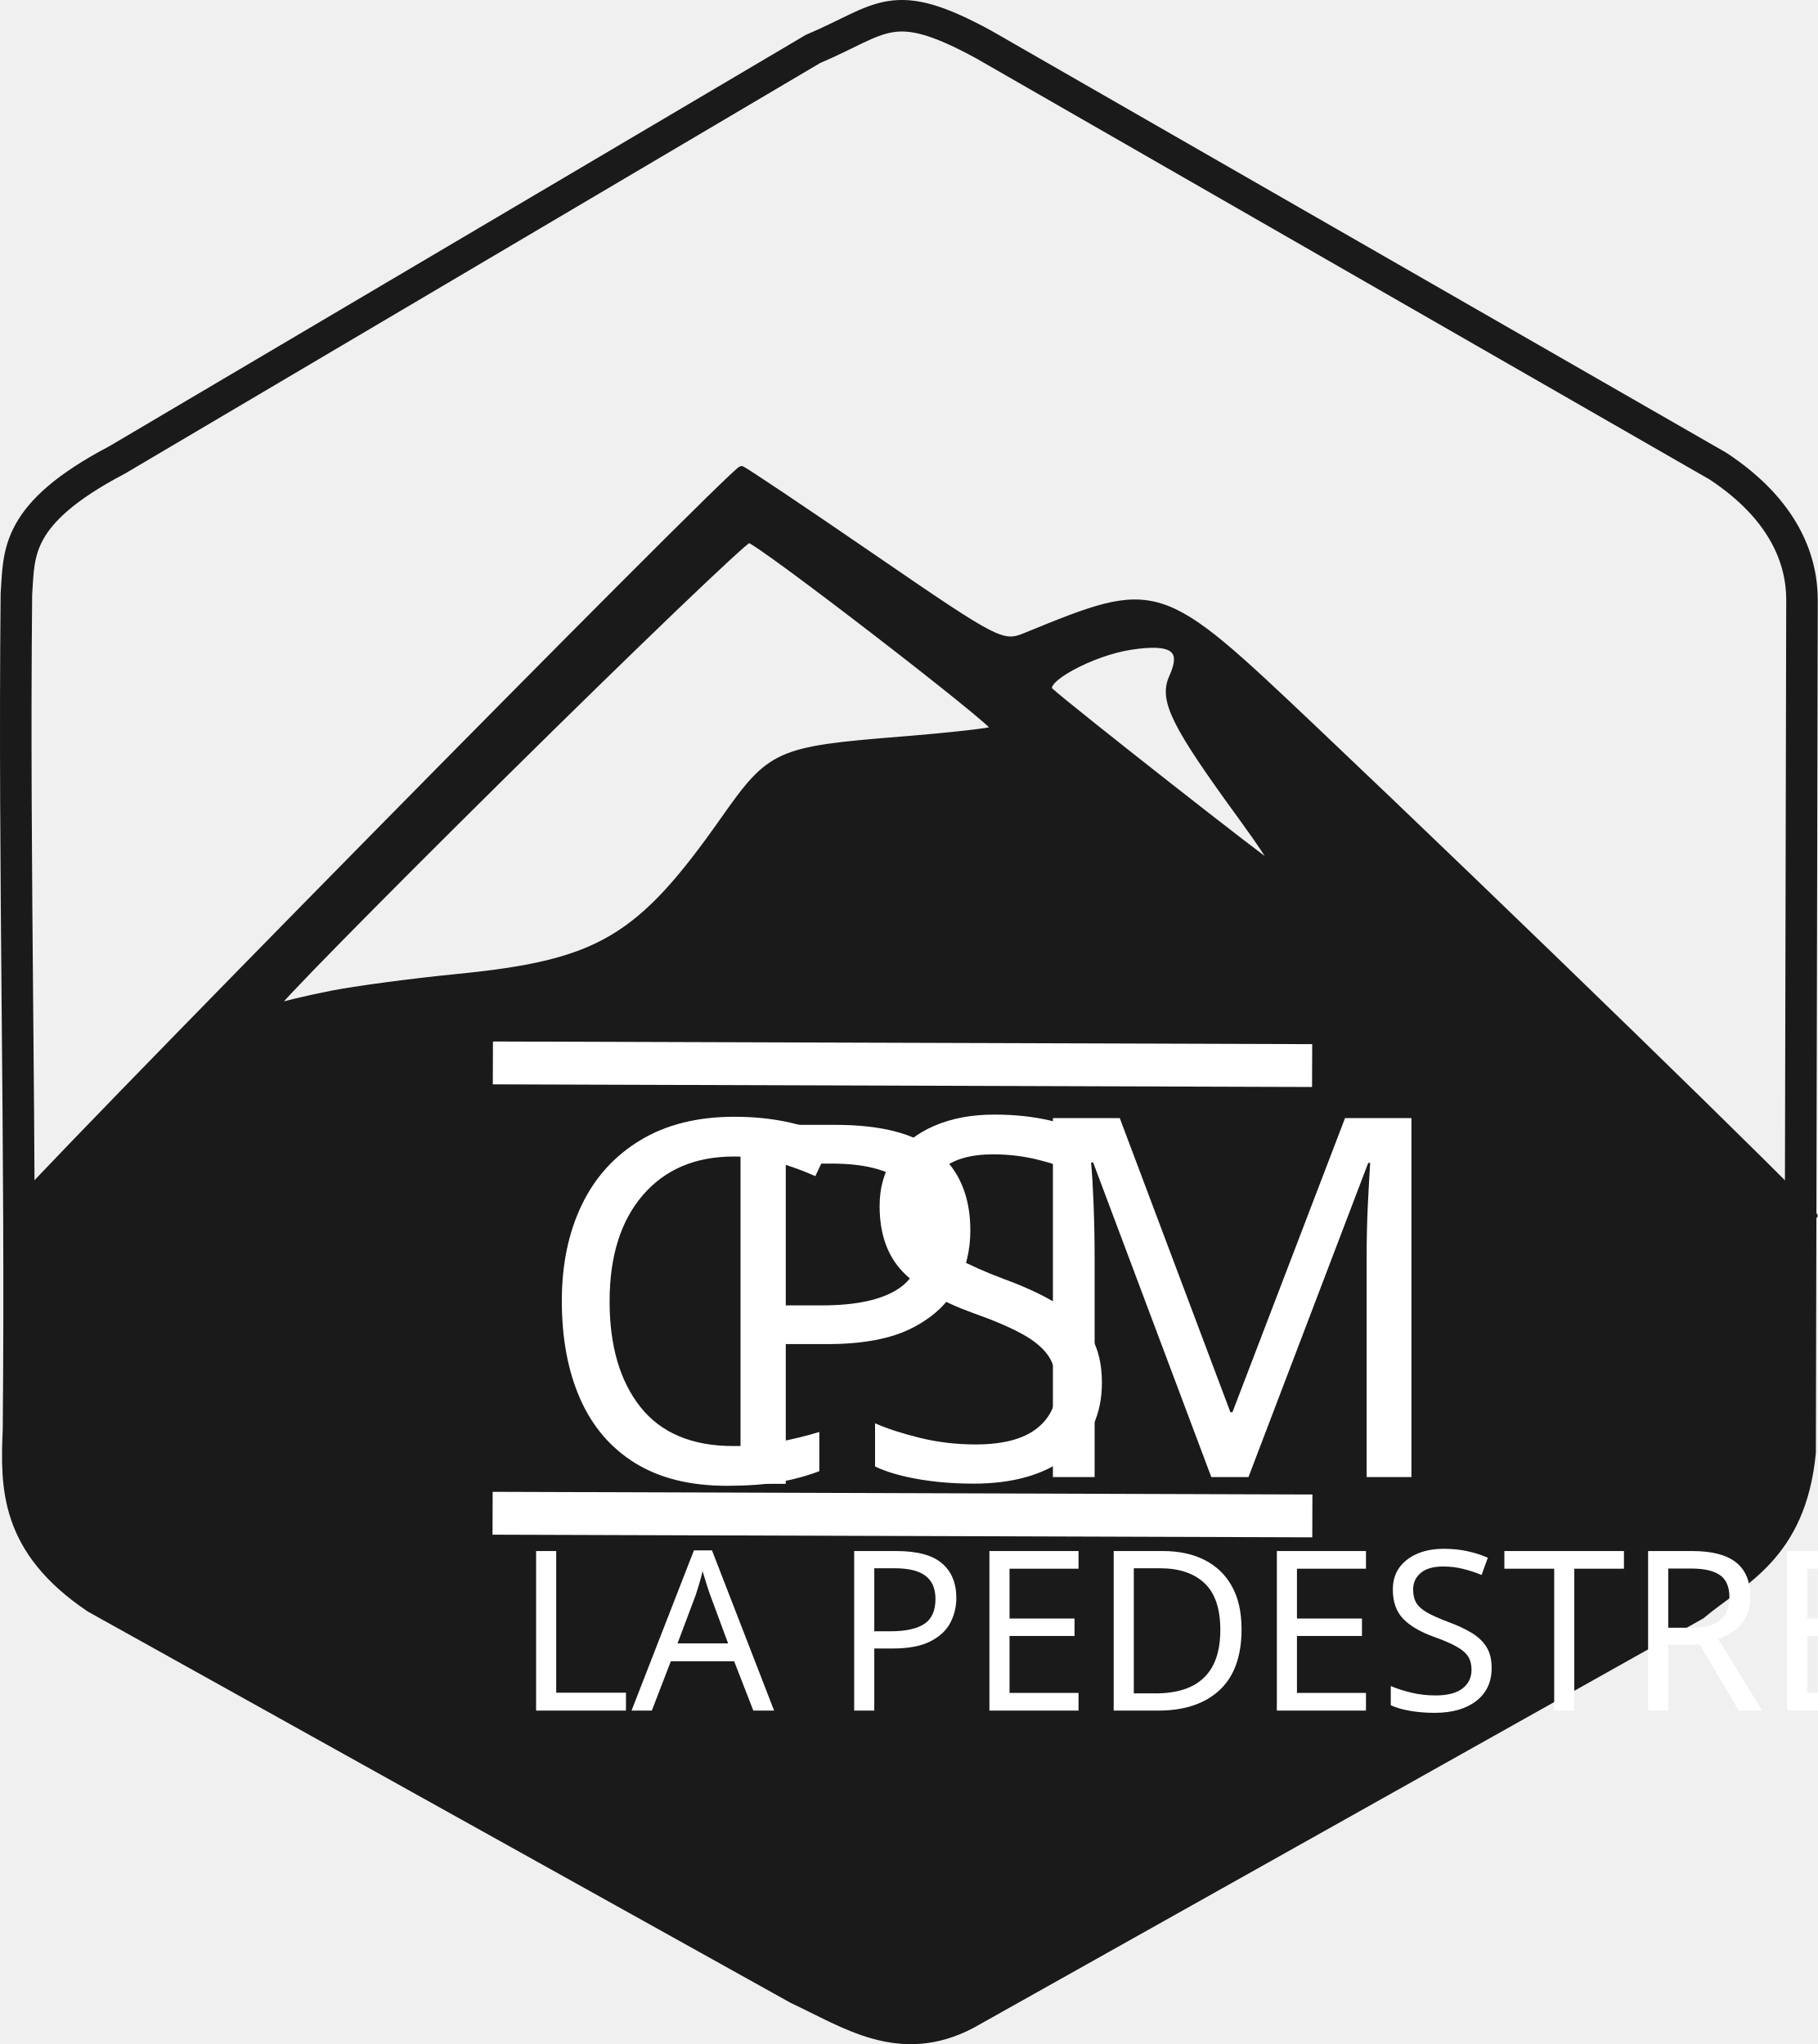
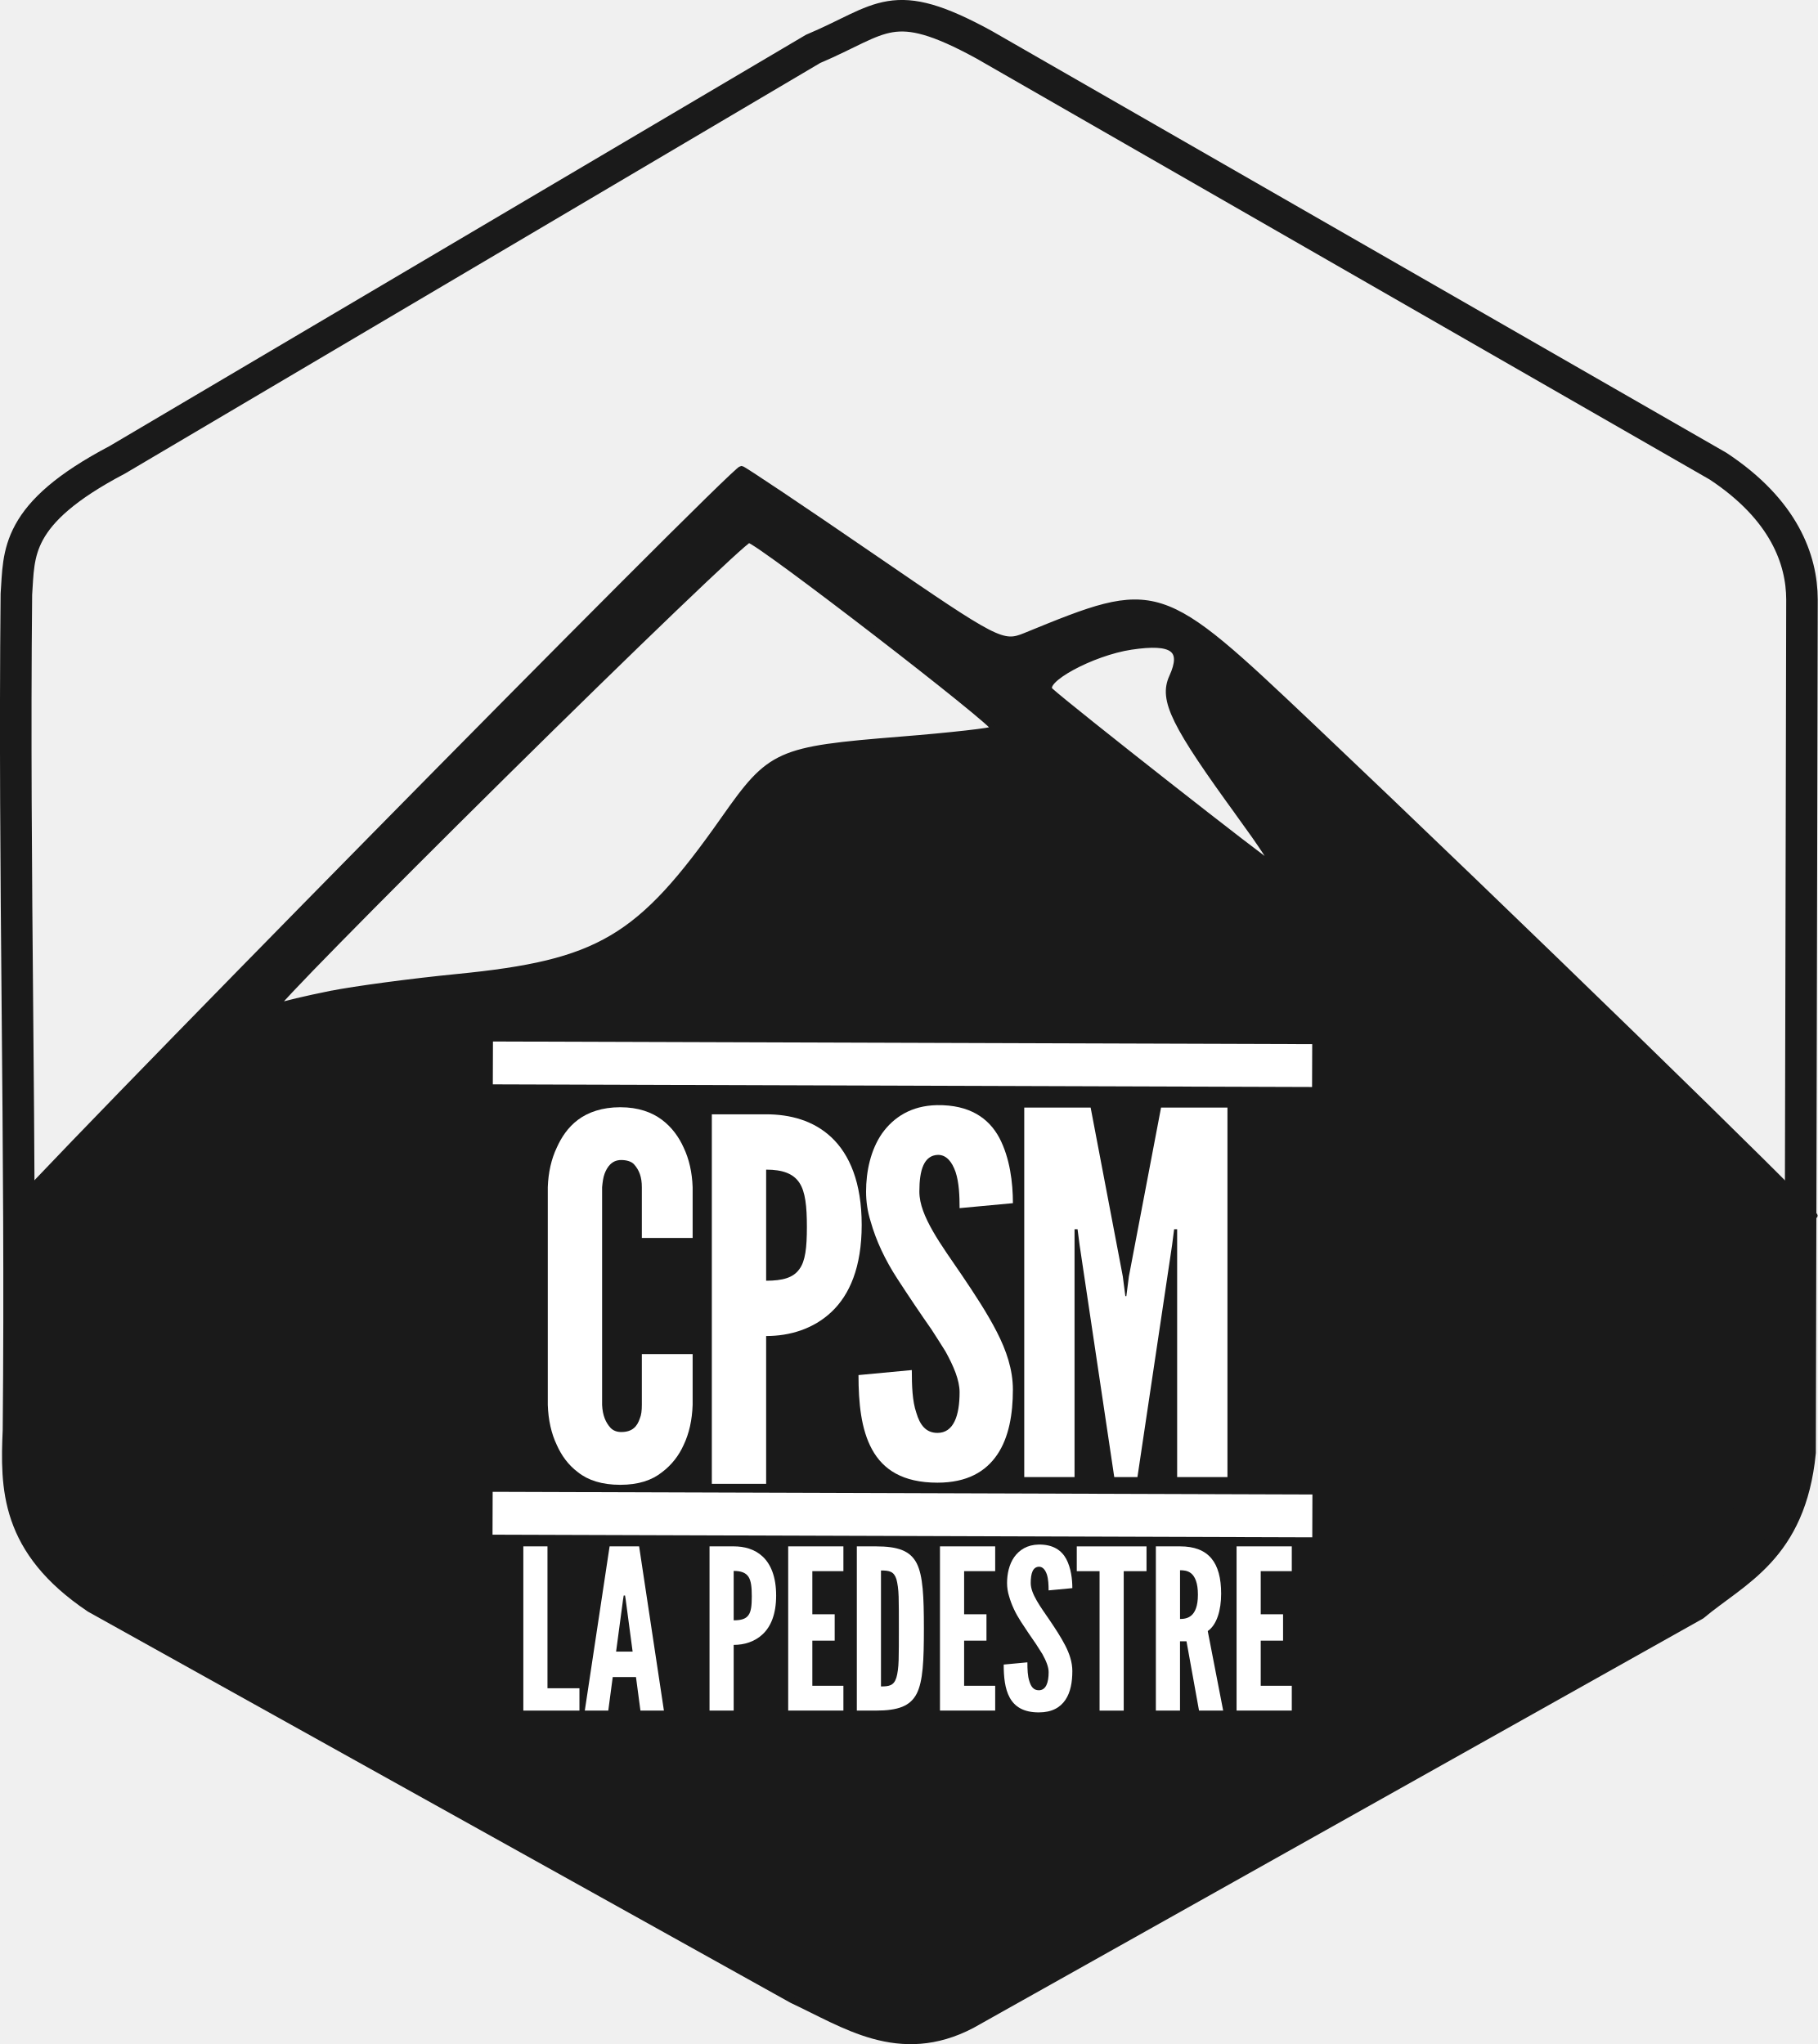
<svg xmlns="http://www.w3.org/2000/svg" width="80.698mm" height="90.765mm" viewBox="0 0 80.698 90.765" version="1.1" id="svg31112">
  <defs id="defs31109" />
  <g id="layer1" transform="translate(-75.43081,-84.24025)">
-     <g id="g31107" transform="matrix(0.2645833,0,0,0.2645833,-287.7499,75.66406)">
-       <path style="fill:none;fill-opacity:1;stroke:#1a1a1a;stroke-width:5.291;stroke-dasharray:none;stroke-opacity:1;paint-order:markers fill stroke" d="m 1506.528,366.206 -117.731,-65.563 c -13.526,-9.113 -13.451,-18.621 -13.042,-28.199 0.47,-48.263 -0.823,-93.527 -0.352,-140.291 0.501,-6.825 -0.406,-13.46 16.919,-22.559 l 116.742,-68.967 c 11.792,-4.993 13.18,-9.195 28.688,-0.718 l 123.167,70.742 c 11.126,7.343 14.065,15.75 14.087,22.362 l -0.319,143.136 c -1.629,16.306 -10.763,19.875 -17.749,25.698 l -122.211,68.589 c -11.033,5.775 -19.414,-0.116 -28.199,-4.23 z" id="path30998" />
-       <path style="fill:#1a1a1a;stroke:#1a1a1a;stroke-width:1" d="m 1373.688,236.457 c 0.805,-2.162 122.042,-125.343 123.365,-125.343 0.284,0 10.229,6.667 22.1,14.814 20.92,14.359 21.705,14.764 25.581,13.178 22.249,-9.108 22.38,-9.066 48.23,15.434 32.234,30.549 83.703,80.63 84.163,81.892 0.267,0.732 -60.288,1.218 -151.72,1.218 -89.096,0 -151.98,-0.494 -151.72,-1.193 z m 54.458,-37.247 c 4.013,-0.802 13.543,-2.075 21.179,-2.829 23.909,-2.36 30.62,-6.33 44.783,-26.491 7.844,-11.166 9.014,-11.691 29.729,-13.355 8.299,-0.666 15.339,-1.462 15.645,-1.767 0.629,-0.628 -39.46,-31.541 -41.169,-31.746 -0.608,-0.073 -19.132,17.692 -41.165,39.478 -22.033,21.786 -39.214,39.286 -38.179,38.889 1.035,-0.397 5.164,-1.378 9.177,-2.18 z m 152.663,-29.823 c -11.204,-15.375 -13.241,-19.509 -11.498,-23.33 2.139,-4.691 0.171,-6.155 -6.859,-5.102 -6.595,0.988 -15.338,5.748 -13.563,7.384 2.964,2.731 36.894,29.373 37.408,29.373 0.319,0 -2.151,-3.746 -5.487,-8.325 z" id="path31000" />
-       <path style="fill:#1a1a1a;fill-opacity:1;stroke:#1a1a1a;stroke-width:7.191;stroke-dasharray:none;stroke-opacity:1;paint-order:markers fill stroke" d="m 1377.081,236.835 h 294.681 l -0.705,35.954 c -0.187,9.536 -4.787,18.581 -16.919,26.789 l -114.207,64.153 c -10.81,5.084 -21.619,4.923 -32.429,0.705 l -114.912,-64.858 c -10.168,-8.072 -13.169,-18.192 -14.1,-28.904 z" id="path31002" />
-       <text xml:space="preserve" style="font-size:84.382px;font-family:'League Gothic';-inkscape-font-specification:'League Gothic';fill:#ffffff;fill-opacity:1;stroke:none;stroke-width:7.191;stroke-dasharray:none;stroke-opacity:1;paint-order:markers fill stroke" x="1461.744" y="280.944" id="text31006" transform="scale(1.000025,0.9999755)">
-         <tspan id="tspan31004" x="1461.744" y="280.944" style="fill:#ffffff;stroke-width:7.191">C</tspan>
-       </text>
-       <text xml:space="preserve" style="font-size:84.382px;font-family:'League Gothic';-inkscape-font-specification:'League Gothic';fill:#ffffff;fill-opacity:1;stroke:none;stroke-width:7.191;stroke-dasharray:none;stroke-opacity:1;paint-order:markers fill stroke" x="1488.677" y="281.458" id="text31010" transform="scale(1.000025,0.9999755)">
-         <tspan id="tspan31008" x="1488.677" y="281.458" style="fill:#ffffff;stroke-width:7.191">P</tspan>
-       </text>
-       <text xml:space="preserve" style="font-size:84.382px;font-family:'League Gothic';-inkscape-font-specification:'League Gothic';fill:#ffffff;fill-opacity:1;stroke:none;stroke-width:7.191;stroke-dasharray:none;stroke-opacity:1;paint-order:markers fill stroke" x="1515.141" y="280.581" id="text31014" transform="scale(1.000025,0.9999755)">
-         <tspan id="tspan31012" x="1515.141" y="280.581" style="fill:#ffffff;stroke-width:7.191">S</tspan>
-       </text>
-       <text xml:space="preserve" style="font-size:84.382px;font-family:'League Gothic';-inkscape-font-specification:'League Gothic';fill:#ffffff;fill-opacity:1;stroke:none;stroke-width:7.191;stroke-dasharray:none;stroke-opacity:1;paint-order:markers fill stroke" x="1541.091" y="280.325" id="text31018" transform="scale(1.000025,0.9999755)">
-         <tspan id="tspan31016" x="1541.091" y="280.325" style="fill:#ffffff;stroke-width:7.191">M</tspan>
-       </text>
-       <path style="fill:#ffffff;fill-opacity:1;stroke:#ffffff;stroke-width:7.191;stroke-dasharray:none;stroke-opacity:1;paint-order:markers fill stroke" d="m 1455.303,286.387 137.544,0.447" id="path31020" />
-       <path style="fill:#ffffff;fill-opacity:1;stroke:#ffffff;stroke-width:7.191;stroke-dasharray:none;stroke-opacity:1;paint-order:markers fill stroke" d="m 1455.351,210.805 137.46,0.447" id="path31022" />
-       <text xml:space="preserve" style="font-size:37.503px;font-family:'League Gothic';-inkscape-font-specification:'League Gothic';fill:#ffffff;fill-opacity:1;stroke:none;stroke-width:7.191;stroke-dasharray:none;stroke-opacity:1;paint-order:markers fill stroke" x="1458.924" y="319.515" id="text31026" transform="scale(1.000025,0.9999755)">
-         <tspan id="tspan31024" x="1458.924" y="319.515" style="fill:#ffffff;stroke-width:7.191">LA PEDESTRE</tspan>
-       </text>
+     <g id="g4343">
+       <path style="fill:none;fill-opacity:1;stroke:#1a1a1a;stroke-width:1.4;stroke-dasharray:none;stroke-opacity:1;paint-order:markers fill stroke" d="M 110.852,172.556 79.702,155.209 c -3.579,-2.411 -3.559,-4.927 -3.451,-7.461 0.124,-12.77 -0.218,-24.746 -0.093,-37.119 0.133,-1.806 -0.107,-3.561 4.477,-5.969 L 111.523,86.413 c 3.12,-1.321 3.487,-2.433 7.59,-0.19 l 32.588,18.717 c 2.944,1.943 3.721,4.167 3.727,5.917 l -0.084,37.871 c -0.431,4.314 -2.848,5.259 -4.696,6.799 l -32.335,18.148 c -2.919,1.528 -5.137,-0.031 -7.461,-1.119 z" id="path30998" />
+       <path style="fill:#1a1a1a;stroke:#1a1a1a;stroke-width:0.265" d="m 75.705,138.227 c 0.213,-0.572 32.29,-33.164 32.64,-33.164 0.075,0 2.706,1.764 5.847,3.92 5.535,3.799 5.743,3.906 6.768,3.487 5.887,-2.41 5.921,-2.399 12.761,4.083 8.529,8.083 22.146,21.333 22.268,21.667 0.071,0.194 -15.951,0.322 -40.143,0.322 -23.573,0 -40.211,-0.131 -40.143,-0.316 z m 14.409,-9.855 c 1.062,-0.212 3.583,-0.549 5.604,-0.748 6.326,-0.624 8.102,-1.675 11.849,-7.009 2.075,-2.954 2.385,-3.093 7.866,-3.534 2.196,-0.176 4.059,-0.387 4.139,-0.468 0.166,-0.166 -10.44,-8.345 -10.893,-8.399 -0.161,-0.019 -5.062,4.681 -10.892,10.445 -5.83,5.764 -10.375,10.394 -10.102,10.289 0.274,-0.105 1.366,-0.364 2.428,-0.577 z m 40.392,-7.891 c -2.964,-4.068 -3.503,-5.162 -3.042,-6.173 0.566,-1.241 0.045,-1.629 -1.815,-1.35 -1.745,0.261 -4.058,1.521 -3.589,1.954 0.784,0.723 9.761,7.772 9.897,7.772 0.084,0 -0.569,-0.991 -1.452,-2.203 z" id="path31000" />
+       <path style="fill:#1a1a1a;fill-opacity:1;stroke:#1a1a1a;stroke-width:1.903;stroke-dasharray:none;stroke-opacity:1;paint-order:markers fill stroke" d="m 76.603,138.327 h 77.968 l -0.187,9.513 c -0.05,2.523 -1.267,4.916 -4.477,7.088 l -30.217,16.974 c -2.86,1.345 -5.72,1.303 -8.58,0.187 L 80.706,154.927 c -2.69,-2.136 -3.484,-4.813 -3.731,-7.648 z" id="path31002" />
+       <g id="g4316">
+         <g aria-label="C" transform="scale(1.000025,0.9999755)" id="text31006" style="font-size:22.326px;font-family:'League Gothic';-inkscape-font-specification:'League Gothic';fill:#ffffff;stroke-width:1.903;paint-order:markers fill stroke">
+           <path d="m 106.177,144.373 v 2.255 c -0.022,0.67 -0.156,1.273 -0.402,1.786 -0.201,0.447 -0.513,0.871 -0.96,1.206 -0.447,0.357 -1.049,0.558 -1.853,0.558 -0.804,0 -1.429,-0.201 -1.875,-0.558 -0.447,-0.335 -0.737,-0.759 -0.938,-1.206 -0.246,-0.513 -0.38,-1.116 -0.402,-1.786 v -9.667 c 0.022,-0.647 0.156,-1.25 0.402,-1.764 0.201,-0.447 0.491,-0.893 0.938,-1.228 0.447,-0.335 1.072,-0.558 1.875,-0.558 0.804,0 1.407,0.223 1.853,0.558 0.447,0.335 0.759,0.781 0.96,1.228 0.246,0.513 0.38,1.116 0.402,1.764 v 2.255 h -2.255 v -2.255 c 0,-0.447 -0.112,-0.759 -0.357,-1.027 -0.112,-0.112 -0.313,-0.179 -0.558,-0.179 -0.424,0 -0.625,0.313 -0.737,0.603 -0.067,0.179 -0.089,0.38 -0.112,0.603 v 9.667 c 0.022,0.469 0.156,0.781 0.38,1.027 0.112,0.112 0.268,0.179 0.469,0.179 0.513,0 0.714,-0.268 0.826,-0.603 0.067,-0.156 0.089,-0.357 0.089,-0.603 v -2.255 z" id="path4262" />
+         </g>
+         <g aria-label="P" transform="scale(1.000025,0.9999755)" id="text31010" style="font-size:22.326px;font-family:'League Gothic';-inkscape-font-specification:'League Gothic';fill:#ffffff;stroke-width:1.903;paint-order:markers fill stroke">
+           <path d="m 107.029,133.725 h 2.411 c 1.049,0 2.099,0.268 2.902,1.027 0.804,0.759 1.34,2.009 1.34,3.885 0,1.875 -0.536,3.103 -1.34,3.862 -0.804,0.759 -1.853,1.072 -2.902,1.072 v 6.564 h -2.411 z m 2.411,7.39 c 0.737,0 1.206,-0.134 1.474,-0.513 0.268,-0.357 0.335,-0.96 0.335,-1.875 0,-0.915 -0.067,-1.563 -0.335,-1.965 -0.268,-0.402 -0.737,-0.58 -1.474,-0.58 z" id="path4265" />
+         </g>
+         <g aria-label="S" transform="scale(1.000025,0.9999755)" id="text31014" style="font-size:22.326px;font-family:'League Gothic';-inkscape-font-specification:'League Gothic';fill:#ffffff;stroke-width:1.903;paint-order:markers fill stroke">
+           <path d="m 118.028,137.892 c 0,-0.536 -0.022,-1.139 -0.179,-1.607 -0.156,-0.447 -0.402,-0.759 -0.781,-0.759 -0.625,0.022 -0.826,0.67 -0.826,1.63 0,0.558 0.246,1.139 0.603,1.764 0.357,0.625 0.826,1.273 1.295,1.965 0.558,0.826 1.116,1.674 1.54,2.501 0.424,0.826 0.714,1.674 0.714,2.567 0,1.094 -0.179,2.121 -0.692,2.88 -0.513,0.759 -1.34,1.25 -2.657,1.25 -1.54,0 -2.411,-0.58 -2.902,-1.474 -0.491,-0.893 -0.603,-2.076 -0.603,-3.304 l 2.367,-0.223 c 0,0.692 0.022,1.384 0.201,1.898 0.156,0.536 0.424,0.893 0.938,0.893 0.714,0 0.982,-0.759 0.982,-1.808 0,-0.536 -0.268,-1.161 -0.625,-1.808 -0.201,-0.313 -0.402,-0.647 -0.625,-0.982 -0.469,-0.67 -0.982,-1.429 -1.518,-2.255 -0.536,-0.826 -0.938,-1.674 -1.183,-2.545 -0.134,-0.424 -0.201,-0.871 -0.201,-1.317 0,-0.893 0.201,-1.853 0.714,-2.59 0.513,-0.714 1.295,-1.228 2.434,-1.25 1.451,-0.022 2.3,0.58 2.768,1.451 0.469,0.893 0.603,1.987 0.603,2.902 z" id="path4268" />
+         </g>
+         <g aria-label="M" transform="scale(1.000025,0.9999755)" id="text31018" style="font-size:22.326px;font-family:'League Gothic';-inkscape-font-specification:'League Gothic';fill:#ffffff;stroke-width:1.903;paint-order:markers fill stroke">
+           <path d="m 124.894,149.835 -1.54,-10.315 -0.089,-0.692 h -0.134 v 11.007 h -2.233 v -16.41 h 2.947 l 1.429,7.502 0.112,0.871 h 0.045 l 0.112,-0.871 1.429,-7.502 h 2.947 v 16.41 h -2.233 v -11.007 h -0.134 l -0.089,0.692 -1.54,10.315 z" id="path4271" />
+         </g>
+         <path style="fill:#ffffff;fill-opacity:1;stroke:#ffffff;stroke-width:1.903;stroke-dasharray:none;stroke-opacity:1;paint-order:markers fill stroke" d="m 97.299,151.437 36.392,0.118" id="path31020" />
+         <path style="fill:#ffffff;fill-opacity:1;stroke:#ffffff;stroke-width:1.903;stroke-dasharray:none;stroke-opacity:1;paint-order:markers fill stroke" d="m 97.312,131.44 36.37,0.118" id="path31022" />
+         <g aria-label="LA PEDESTRE" transform="scale(1.000025,0.9999755)" id="text31026" style="font-size:9.923px;font-family:'League Gothic';-inkscape-font-specification:'League Gothic';fill:#ffffff;stroke-width:1.903;paint-order:markers fill stroke">
+           <path d="m 98.661,152.911 h 1.072 v 6.301 h 1.419 v 0.992 h -2.491 z" id="path4274" />
+           <path d="m 101.39,160.204 1.101,-7.293 h 1.31 l 1.101,7.293 h -1.042 l -0.198,-1.488 h -1.032 l -0.198,1.488 z m 1.816,-4.922 -0.03,-0.189 h -0.059 l -0.03,0.189 -0.308,2.302 h 0.734 z" id="path4276" />
+           <path d="m 106.927,152.911 h 1.072 c 0.466,0 0.933,0.119 1.29,0.456 0.357,0.337 0.595,0.893 0.595,1.727 0,0.834 -0.238,1.379 -0.595,1.717 -0.357,0.337 -0.824,0.476 -1.29,0.476 v 2.917 h -1.072 z m 1.072,3.284 c 0.327,0 0.536,-0.059 0.655,-0.228 0.119,-0.159 0.149,-0.427 0.149,-0.834 0,-0.407 -0.03,-0.695 -0.149,-0.873 -0.119,-0.179 -0.327,-0.258 -0.655,-0.258 z" id="path4278" />
+           <path d="m 110.419,152.911 h 2.451 v 1.101 h -1.379 v 1.915 h 0.992 v 1.171 h -0.992 v 2.004 h 1.379 v 1.101 h -2.451 z" id="path4280" />
+           <path d="m 113.466,160.204 v -7.293 h 0.843 c 0.992,0 1.528,0.198 1.816,0.754 0.278,0.556 0.318,1.469 0.318,2.897 0,1.429 -0.04,2.332 -0.318,2.888 -0.288,0.556 -0.824,0.754 -1.816,0.754 z m 1.072,-1.072 c 0.367,0 0.576,-0.04 0.685,-0.397 0.05,-0.169 0.089,-0.427 0.099,-0.774 0.01,-0.347 0.01,-0.814 0.01,-1.409 0,-0.595 0,-1.062 -0.01,-1.409 -0.01,-0.337 -0.05,-0.595 -0.099,-0.774 -0.109,-0.347 -0.318,-0.387 -0.685,-0.387 z" id="path4282" />
+           <path d="m 117.157,152.911 h 2.451 v 1.101 h -1.379 v 1.915 h 0.992 v 1.171 h -0.992 v 2.004 h 1.379 v 1.101 h -2.451 z" id="path4284" />
+           <path d="m 121.979,154.866 c 0,-0.238 -0.01,-0.506 -0.079,-0.714 -0.07,-0.198 -0.179,-0.337 -0.347,-0.337 -0.278,0.01 -0.367,0.298 -0.367,0.724 0,0.248 0.109,0.506 0.268,0.784 0.159,0.278 0.367,0.566 0.576,0.873 0.248,0.367 0.496,0.744 0.685,1.111 0.189,0.367 0.318,0.744 0.318,1.141 0,0.486 -0.079,0.943 -0.308,1.28 -0.228,0.337 -0.595,0.556 -1.181,0.556 -0.685,0 -1.072,-0.258 -1.29,-0.655 -0.218,-0.397 -0.268,-0.923 -0.268,-1.469 l 1.052,-0.099 c 0,0.308 0.01,0.615 0.089,0.843 0.07,0.238 0.189,0.397 0.417,0.397 0.318,0 0.437,-0.337 0.437,-0.804 0,-0.238 -0.119,-0.516 -0.278,-0.804 -0.089,-0.139 -0.179,-0.288 -0.278,-0.437 -0.208,-0.298 -0.437,-0.635 -0.675,-1.002 -0.238,-0.367 -0.417,-0.744 -0.526,-1.131 -0.059,-0.189 -0.089,-0.387 -0.089,-0.585 0,-0.397 0.089,-0.824 0.318,-1.151 0.228,-0.318 0.576,-0.546 1.082,-0.556 0.645,-0.01 1.022,0.258 1.23,0.645 0.208,0.397 0.268,0.883 0.268,1.29 z" id="path4286" />
+           <path d="m 123.23,154.013 v -1.101 h 3.096 v 1.101 h -1.012 v 6.192 h -1.072 v -6.192 z" id="path4288" />
+           <path d="m 128.657,160.204 -0.556,-3.076 h -0.288 v 3.076 h -1.072 v -7.293 h 1.072 c 1.28,0 1.826,0.724 1.826,2.104 0,0.724 -0.189,1.379 -0.595,1.657 l 0.685,3.532 z m -0.843,-4.068 c 0.149,0 0.347,-0.02 0.506,-0.159 0.159,-0.139 0.288,-0.407 0.288,-0.923 0,-0.516 -0.129,-0.794 -0.288,-0.933 -0.159,-0.139 -0.357,-0.149 -0.506,-0.149 z" id="path4290" />
+           <path d="m 130.324,152.911 h 2.451 v 1.101 h -1.379 v 1.915 h 0.992 v 1.171 h -0.992 v 2.004 h 1.379 v 1.101 h -2.451 z" id="path4292" />
+         </g>
+       </g>
    </g>
  </g>
</svg>
